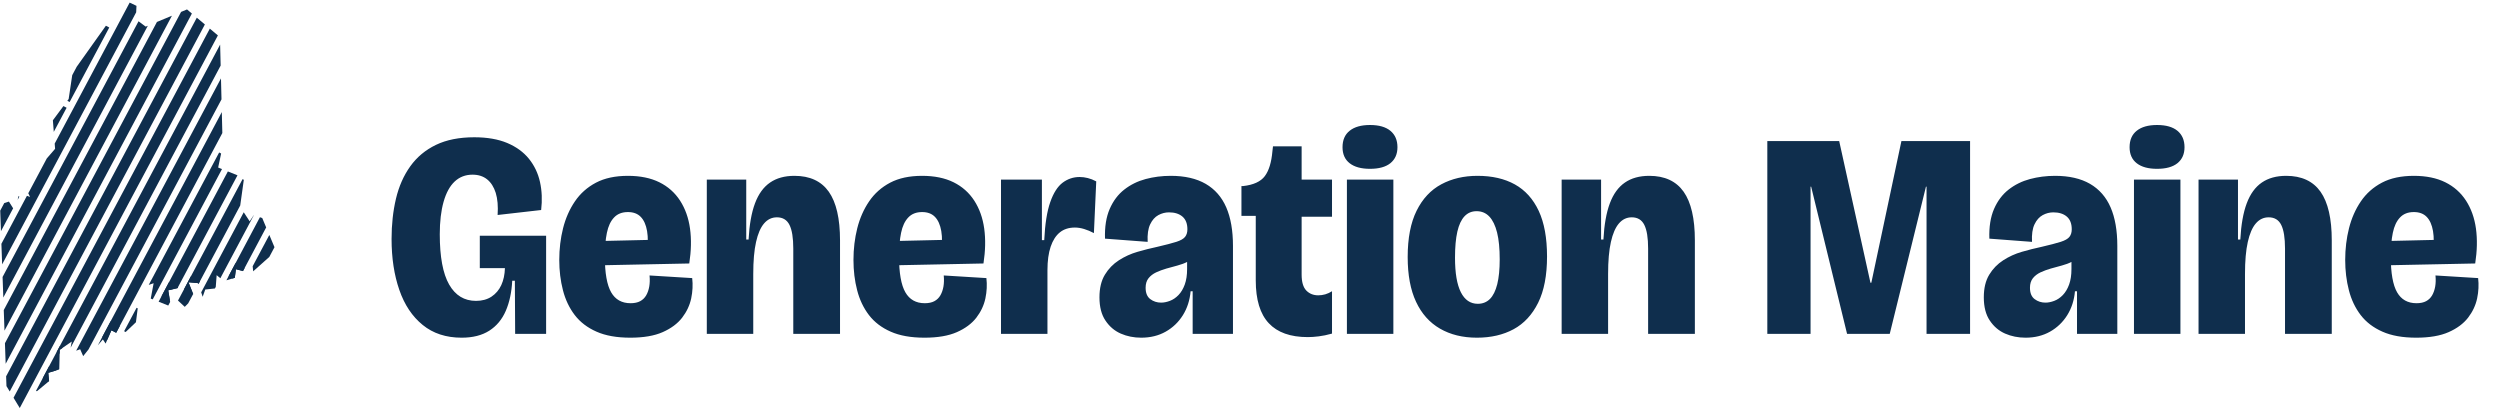
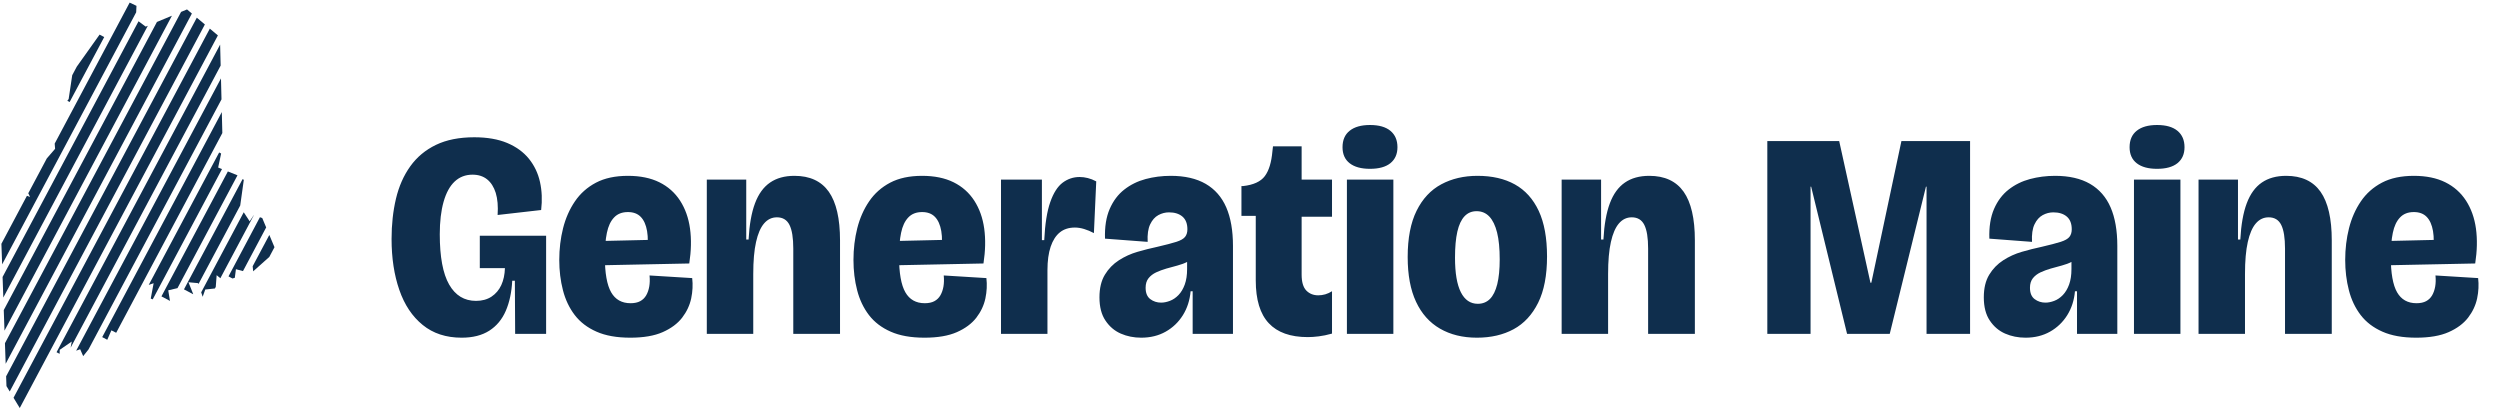
<svg xmlns="http://www.w3.org/2000/svg" viewBox="0 0 599.0 100" width="599.0" height="100" role="img" aria-label="Generation Maine">
  <defs>
    <clipPath id="tmarigold">
      <path d="M32.70 1.40 L32.55 4.62 L34.91 6.38 L44.81 2.26 L52.70 8.90 L53.35 35.04 L52.27 40.14 L58.48 42.64 L57.52 49.51 L59.82 53.03 L60.81 51.54 L62.83 52.24 L66.14 60.12 L60.66 65.01 L60.42 62.55 L58.86 65.13 L56.53 64.50 L56.26 66.56 L53.61 67.35 L51.91 65.93 L51.67 69.10 L49.18 69.37 L48.56 71.11 L47.47 67.84 L45.16 67.63 L46.57 71.17 L44.27 73.52 L42.46 71.84 L43.29 68.86 L40.31 69.56 L40.95 73.46 L36.12 71.54 L36.81 67.86 L33.63 68.95 L32.57 77.21 L29.19 80.42 L26.69 79.15 L25.30 82.32 L24.65 81.32 L22.90 83.38 L22.06 82.65 L19.93 85.33 L19.21 83.68 L16.69 84.59 L17.19 81.83 L14.31 83.82 L14.20 88.52 L11.57 89.33 L11.76 91.31 L8.49 94.04 L6.09 100.00 L1.55 92.51 L0.00 48.97 L2.14 48.30 L3.64 50.70 L4.58 46.21 L7.20 47.19 L5.78 44.25 L13.20 35.66 L12.67 28.82 L16.45 23.73 L17.40 17.37 L29.76 0.00Z" />
    </clipPath>
  </defs>
  <g clip-path="url(#tmarigold)">
-     <path d="M25.09 6.01 L15.59 23.87" stroke="#0F2E4D" stroke-width="2.47" fill="none" />
-     <path d="M14.87 25.24 L11.55 31.48" stroke="#0F2E4D" stroke-width="2.47" fill="none" />
-     <path d="M3.55 46.53 L-1.02 55.11" stroke="#0F2E4D" stroke-width="2.47" fill="none" />
+     <path d="M23.88 8.3 L15.59 23.87" stroke="#0F2E4D" stroke-width="2.47" fill="none" />
    <path d="M33.34 -1.02 L-0.73 63.05" stroke="#0F2E4D" stroke-width="2.47" fill="none" />
    <path d="M35.35 3.67 L-0.45 71.0" stroke="#0F2E4D" stroke-width="2.47" fill="none" />
    <path d="M40.56 2.33 L-0.17 78.94" stroke="#0F2E4D" stroke-width="2.47" fill="none" />
    <path d="M46.17 0.25 L0.11 86.88" stroke="#0F2E4D" stroke-width="2.47" fill="none" />
    <path d="M49.28 2.87 L0.43 94.75" stroke="#0F2E4D" stroke-width="2.47" fill="none" />
    <path d="M52.4 5.49 L2.83 98.71" stroke="#0F2E4D" stroke-width="2.47" fill="none" />
    <path d="M53.97 11.01 L14.64 84.97" stroke="#0F2E4D" stroke-width="2.47" fill="none" />
-     <path d="M15.42 83.5 L11.31 91.23" stroke="#0F2E4D" stroke-width="2.47" fill="none" />
-     <path d="M12.84 88.36 L9.72 94.22" stroke="#0F2E4D" stroke-width="2.47" fill="none" />
    <path d="M54.17 19.11 L18.33 86.5" stroke="#0F2E4D" stroke-width="2.47" fill="none" />
    <path d="M54.36 27.2 L25.58 81.35" stroke="#0F2E4D" stroke-width="2.47" fill="none" />
-     <path d="M27.6 77.55 L24.01 84.3" stroke="#0F2E4D" stroke-width="2.47" fill="none" />
    <path d="M53.6 37.11 L35.41 71.32" stroke="#0F2E4D" stroke-width="2.47" fill="none" />
-     <path d="M33.82 74.32 L30.83 79.94" stroke="#0F2E4D" stroke-width="2.47" fill="none" />
    <path d="M56.91 39.36 L39.77 71.59" stroke="#0F2E4D" stroke-width="2.47" fill="none" />
-     <path d="M41.59 68.17 L38.0 74.93" stroke="#0F2E4D" stroke-width="2.47" fill="none" />
    <path d="M59.21 43.5 L45.17 69.91" stroke="#0F2E4D" stroke-width="2.47" fill="none" />
-     <path d="M46.84 66.76 L42.43 75.06" stroke="#0F2E4D" stroke-width="2.47" fill="none" />
    <path d="M60.33 49.86 L48.85 71.46" stroke="#0F2E4D" stroke-width="2.47" fill="none" />
    <path d="M64.31 50.85 L55.84 66.8" stroke="#0F2E4D" stroke-width="2.47" fill="none" />
-     <path d="M57.52 63.63 L54.75 68.84" stroke="#0F2E4D" stroke-width="2.47" fill="none" />
    <path d="M66.31 55.58 L60.7 66.12" stroke="#0F2E4D" stroke-width="2.47" fill="none" />
  </g>
  <path fill="#0F2E4D" d="M110.62 80.91Q105.02 80.91 101.28 77.86Q97.53 74.82 95.68 69.47Q93.82 64.11 93.82 57.25Q93.82 52.07 94.87 47.62Q95.92 43.18 98.3 39.85Q100.68 36.53 104.46 34.71Q108.24 32.89 113.63 32.89Q118.25 32.89 121.51 34.25Q124.76 35.62 126.72 38.03Q128.68 40.45 129.38 43.6Q130.08 46.75 129.66 50.32L119.23 51.51Q119.44 48.36 118.78 46.22Q118.11 44.09 116.71 42.97Q115.31 41.85 113.21 41.85Q110.69 41.85 108.94 43.49Q107.19 45.14 106.28 48.36Q105.37 51.58 105.37 56.13Q105.37 60.19 105.93 63.2Q106.49 66.21 107.61 68.17Q108.73 70.13 110.34 71.11Q111.95 72.09 114.05 72.09Q116.22 72.09 117.76 71.08Q119.3 70.06 120.11 68.31Q120.91 66.56 120.98 64.25H114.96V56.48H130.85V64.88V80H123.43L123.36 67.26H122.73Q122.52 71.39 121.19 74.47Q119.86 77.55 117.24 79.23Q114.61 80.91 110.62 80.91ZM151.01 80.91Q146.18 80.91 142.93 79.47Q139.67 78.04 137.71 75.49Q135.75 72.93 134.88 69.53Q134 66.14 134 62.29Q134 58.3 134.91 54.69Q135.82 51.09 137.75 48.25Q139.67 45.42 142.79 43.77Q145.9 42.13 150.45 42.13Q154.86 42.13 157.98 43.67Q161.09 45.21 162.95 48.08Q164.8 50.95 165.33 54.77Q165.85 58.58 165.15 63.13L141.14 63.62V57.81L156.33 57.46L155 61.03Q155.42 57.6 155.04 55.36Q154.65 53.12 153.53 51.97Q152.41 50.81 150.45 50.81Q148.35 50.81 147.13 52.11Q145.9 53.4 145.41 55.78Q144.92 58.16 144.92 61.45Q144.92 67.4 146.43 70.03Q147.93 72.65 151.08 72.65Q152.48 72.65 153.39 72.16Q154.3 71.67 154.83 70.76Q155.35 69.85 155.56 68.66Q155.77 67.47 155.63 66L165.85 66.63Q166.13 69.01 165.61 71.5Q165.08 73.98 163.44 76.12Q161.79 78.25 158.78 79.58Q155.77 80.91 151.01 80.91ZM169.35 80V58.51V43.04H178.8V57.39H179.36Q179.64 52.07 180.9 48.71Q182.16 45.35 184.51 43.74Q186.85 42.13 190.35 42.13Q195.88 42.13 198.58 45.94Q201.27 49.76 201.27 57.6V80H190.07V59.56Q190.07 55.71 189.16 53.89Q188.25 52.07 186.15 52.07Q184.33 52.07 183.07 53.54Q181.81 55.01 181.15 57.98Q180.48 60.96 180.48 65.65V80ZM221.5 80.91Q216.67 80.91 213.42 79.47Q210.16 78.04 208.2 75.49Q206.24 72.93 205.37 69.53Q204.49 66.14 204.49 62.29Q204.49 58.3 205.4 54.69Q206.31 51.09 208.24 48.25Q210.16 45.42 213.28 43.77Q216.39 42.13 220.94 42.13Q225.35 42.13 228.47 43.67Q231.58 45.21 233.44 48.08Q235.29 50.95 235.82 54.77Q236.34 58.58 235.64 63.13L211.63 63.62V57.81L226.82 57.46L225.49 61.03Q225.91 57.6 225.53 55.36Q225.14 53.12 224.02 51.97Q222.9 50.81 220.94 50.81Q218.84 50.81 217.62 52.11Q216.39 53.4 215.9 55.78Q215.41 58.16 215.41 61.45Q215.41 67.4 216.92 70.03Q218.42 72.65 221.57 72.65Q222.97 72.65 223.88 72.16Q224.79 71.67 225.32 70.76Q225.84 69.85 226.05 68.66Q226.26 67.47 226.12 66L236.34 66.63Q236.62 69.01 236.1 71.5Q235.57 73.98 233.93 76.12Q232.28 78.25 229.27 79.58Q226.26 80.91 221.5 80.91ZM239.84 80V59.7V43.04H249.64V57.53H250.2Q250.48 51.72 251.64 48.43Q252.79 45.14 254.61 43.77Q256.43 42.41 258.67 42.41Q259.65 42.41 260.63 42.66Q261.61 42.9 262.66 43.46L262.1 55.85Q260.91 55.22 259.76 54.87Q258.6 54.52 257.55 54.52Q255.38 54.52 253.95 55.67Q252.51 56.83 251.74 59.1Q250.97 61.38 250.97 64.74V80ZM273.44 80.91Q270.78 80.91 268.54 79.93Q266.3 78.95 264.87 76.81Q263.43 74.68 263.43 71.25Q263.43 67.96 264.73 65.82Q266.02 63.69 268.09 62.36Q270.15 61.03 272.57 60.33Q274.98 59.63 277.29 59.14Q280.3 58.44 281.84 57.95Q283.38 57.46 283.94 56.76Q284.5 56.06 284.5 54.94Q284.5 52.91 283.31 51.89Q282.12 50.88 280.09 50.88Q278.76 50.88 277.54 51.54Q276.31 52.21 275.58 53.75Q274.84 55.29 274.98 57.95L264.76 57.18Q264.62 52.98 265.88 50.07Q267.14 47.17 269.38 45.42Q271.62 43.67 274.49 42.9Q277.36 42.13 280.51 42.13Q285.55 42.13 288.88 44.05Q292.2 45.98 293.81 49.69Q295.42 53.4 295.42 58.93V66.21Q295.42 68.52 295.42 70.83Q295.42 73.14 295.42 75.41Q295.42 77.69 295.42 80H285.76Q285.76 77.55 285.76 75.03Q285.76 72.51 285.76 69.78H285.27Q284.99 73 283.42 75.52Q281.84 78.04 279.29 79.47Q276.73 80.91 273.44 80.91ZM278.2 72.51Q279.18 72.51 280.3 72.09Q281.42 71.67 282.37 70.69Q283.31 69.71 283.87 68.17Q284.43 66.63 284.43 64.46V61.73L286.18 61.24Q285.62 62.15 284.54 62.71Q283.45 63.27 282.12 63.62Q280.79 63.97 279.46 64.35Q278.13 64.74 277.01 65.26Q275.89 65.79 275.19 66.66Q274.49 67.54 274.49 68.94Q274.49 70.83 275.61 71.67Q276.73 72.51 278.2 72.51ZM313.34 80.77Q307.11 80.77 304 77.44Q300.88 74.12 300.88 67.19V51.72H297.45V44.58H297.87Q301.58 44.16 303.05 42.2Q304.52 40.24 304.87 36.25L305.01 35.06H311.87V43.04H319.15V51.93H311.87V65.79Q311.87 68.45 312.99 69.61Q314.11 70.76 315.86 70.76Q316.7 70.76 317.54 70.52Q318.38 70.27 319.15 69.78V79.93Q317.4 80.42 315.97 80.59Q314.53 80.77 313.34 80.77ZM322.72 80V43.04H333.85V80ZM328.25 40.45Q325.1 40.45 323.39 39.12Q321.67 37.79 321.67 35.27Q321.67 32.68 323.39 31.32Q325.1 29.95 328.25 29.95Q331.47 29.95 333.15 31.35Q334.83 32.75 334.83 35.27Q334.83 37.72 333.15 39.09Q331.47 40.45 328.25 40.45ZM353.87 80.91Q348.76 80.91 345.02 78.74Q341.27 76.57 339.28 72.3Q337.28 68.03 337.28 61.59Q337.28 54.8 339.42 50.49Q341.55 46.19 345.33 44.16Q349.11 42.13 354.01 42.13Q359.26 42.13 362.97 44.19Q366.68 46.26 368.68 50.53Q370.67 54.8 370.67 61.45Q370.67 68.24 368.54 72.54Q366.4 76.85 362.66 78.88Q358.91 80.91 353.87 80.91ZM354.08 72.79Q355.83 72.79 356.99 71.63Q358.14 70.48 358.74 68.1Q359.33 65.72 359.33 62.15Q359.33 58.23 358.7 55.71Q358.07 53.19 356.85 51.89Q355.62 50.6 353.8 50.6Q352.05 50.6 350.9 51.82Q349.74 53.05 349.18 55.5Q348.62 57.95 348.62 61.73Q348.62 67.26 350.02 70.02Q351.42 72.79 354.08 72.79ZM374.17 80V58.51V43.04H383.62V57.39H384.18Q384.46 52.07 385.72 48.71Q386.98 45.35 389.33 43.74Q391.67 42.13 395.17 42.13Q400.7 42.13 403.4 45.94Q406.09 49.76 406.09 57.6V80H394.89V59.56Q394.89 55.71 393.98 53.89Q393.07 52.07 390.97 52.07Q389.15 52.07 387.89 53.54Q386.63 55.01 385.97 57.98Q385.3 60.96 385.3 65.65V80Z" />
  <path fill="#0F2E4D" d="M423.45 80V33.8H440.67L448.16 67.75H448.37L455.58 33.8H472.03V80H461.6V44.72H461.46L452.78 80H442.56L433.95 44.72H433.81V80ZM485.33 80.91Q482.67 80.91 480.43 79.93Q478.19 78.95 476.76 76.81Q475.32 74.68 475.32 71.25Q475.32 67.96 476.62 65.82Q477.91 63.69 479.98 62.36Q482.04 61.03 484.46 60.33Q486.87 59.63 489.18 59.14Q492.19 58.44 493.73 57.95Q495.27 57.46 495.83 56.76Q496.39 56.06 496.39 54.94Q496.39 52.91 495.2 51.89Q494.01 50.88 491.98 50.88Q490.65 50.88 489.43 51.54Q488.2 52.21 487.47 53.75Q486.73 55.29 486.87 57.95L476.65 57.18Q476.51 52.98 477.77 50.07Q479.03 47.17 481.27 45.42Q483.51 43.67 486.38 42.9Q489.25 42.13 492.4 42.13Q497.44 42.13 500.77 44.05Q504.09 45.98 505.7 49.69Q507.31 53.4 507.31 58.93V66.21Q507.31 68.52 507.31 70.83Q507.31 73.14 507.31 75.41Q507.31 77.69 507.31 80H497.65Q497.65 77.55 497.65 75.03Q497.65 72.51 497.65 69.78H497.16Q496.88 73 495.31 75.52Q493.73 78.04 491.18 79.47Q488.62 80.91 485.33 80.91ZM490.09 72.51Q491.07 72.51 492.19 72.09Q493.31 71.67 494.26 70.69Q495.2 69.71 495.76 68.17Q496.32 66.63 496.32 64.46V61.73L498.07 61.24Q497.51 62.15 496.43 62.71Q495.34 63.27 494.01 63.62Q492.68 63.97 491.35 64.35Q490.02 64.74 488.9 65.26Q487.78 65.79 487.08 66.66Q486.38 67.54 486.38 68.94Q486.38 70.83 487.5 71.67Q488.62 72.51 490.09 72.51ZM511.3 80V43.04H522.43V80ZM516.83 40.45Q513.68 40.45 511.97 39.12Q510.25 37.79 510.25 35.27Q510.25 32.68 511.97 31.32Q513.68 29.95 516.83 29.95Q520.05 29.95 521.73 31.35Q523.41 32.75 523.41 35.27Q523.41 37.72 521.73 39.09Q520.05 40.45 516.83 40.45ZM526.77 80V58.51V43.04H536.22V57.39H536.78Q537.06 52.07 538.32 48.71Q539.58 45.35 541.93 43.74Q544.27 42.13 547.77 42.13Q553.3 42.13 556 45.94Q558.69 49.76 558.69 57.6V80H547.49V59.56Q547.49 55.71 546.58 53.89Q545.67 52.07 543.57 52.07Q541.75 52.07 540.49 53.54Q539.23 55.01 538.57 57.98Q537.9 60.96 537.9 65.65V80ZM578.92 80.91Q574.09 80.91 570.84 79.47Q567.58 78.04 565.62 75.49Q563.66 72.93 562.79 69.53Q561.91 66.14 561.91 62.29Q561.91 58.3 562.82 54.69Q563.73 51.09 565.66 48.25Q567.58 45.42 570.7 43.77Q573.81 42.13 578.36 42.13Q582.77 42.13 585.89 43.67Q589 45.21 590.86 48.08Q592.71 50.95 593.24 54.77Q593.76 58.58 593.06 63.13L569.05 63.62V57.81L584.24 57.46L582.91 61.03Q583.33 57.6 582.95 55.36Q582.56 53.12 581.44 51.97Q580.32 50.81 578.36 50.81Q576.26 50.81 575.04 52.11Q573.81 53.4 573.32 55.78Q572.83 58.16 572.83 61.45Q572.83 67.4 574.34 70.03Q575.84 72.65 578.99 72.65Q580.39 72.65 581.3 72.16Q582.21 71.67 582.74 70.76Q583.26 69.85 583.47 68.66Q583.68 67.47 583.54 66L593.76 66.63Q594.04 69.01 593.52 71.5Q592.99 73.98 591.35 76.12Q589.7 78.25 586.69 79.58Q583.68 80.91 578.92 80.91Z" />
</svg>
